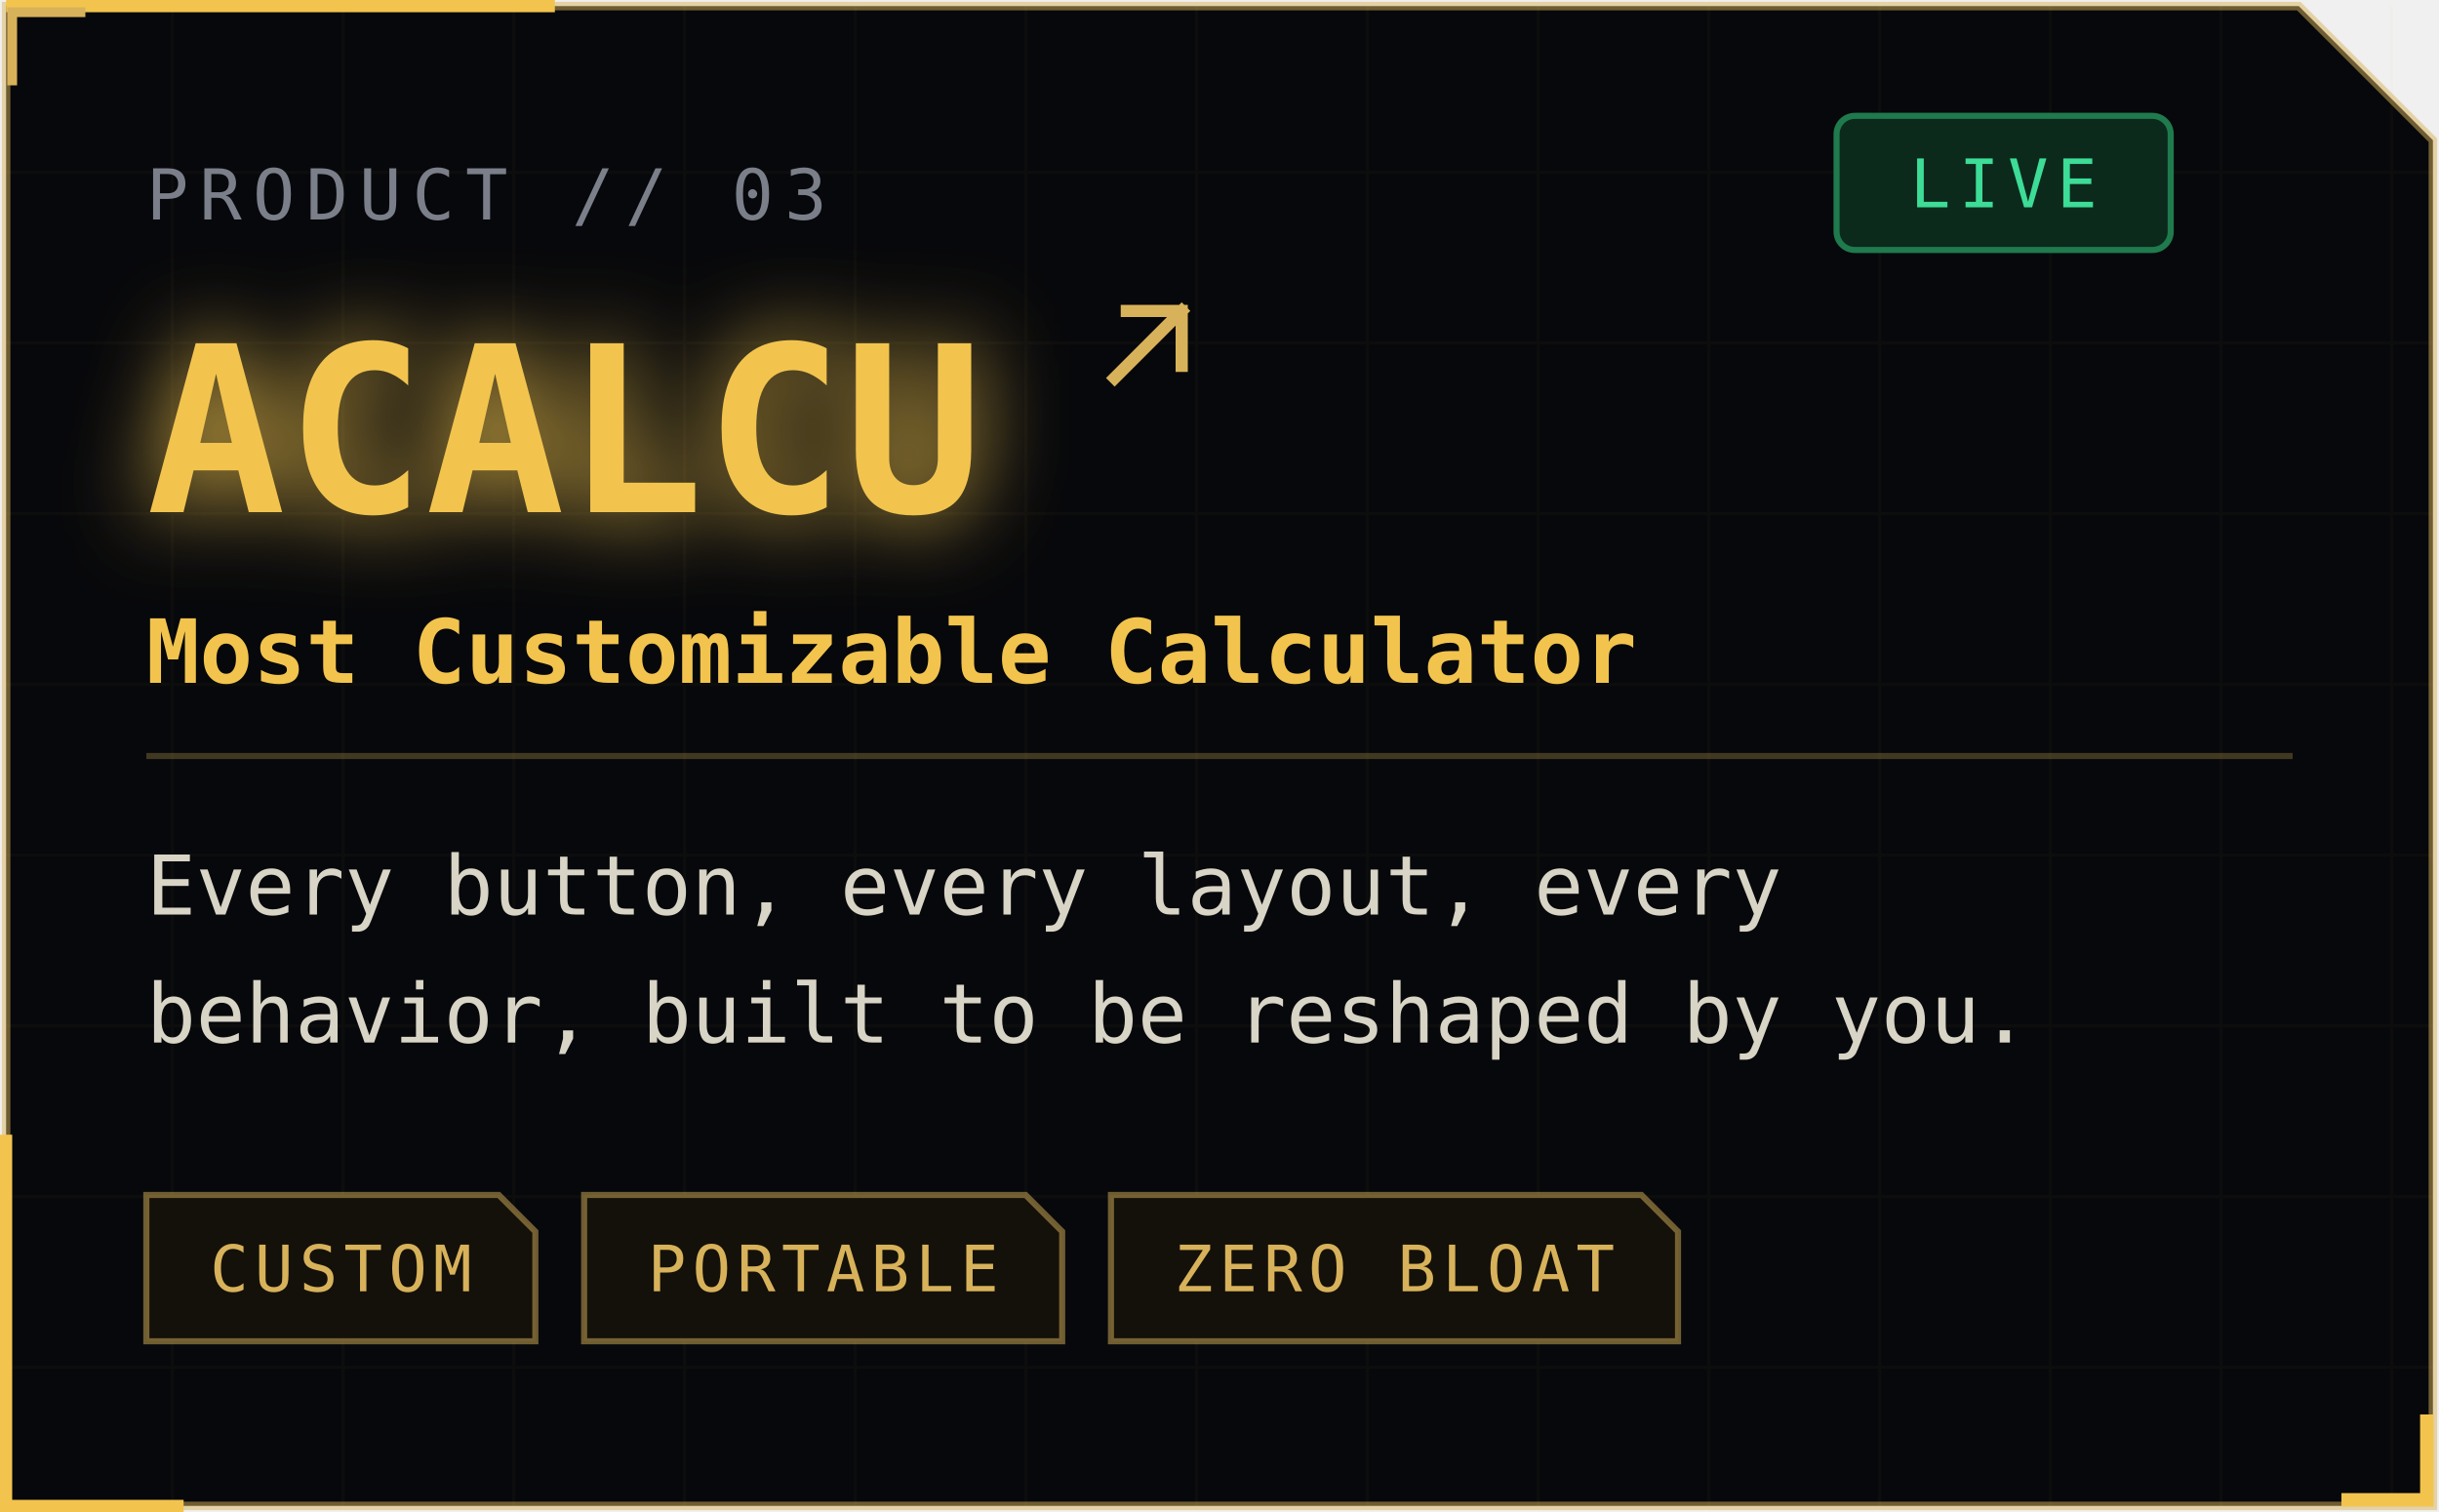
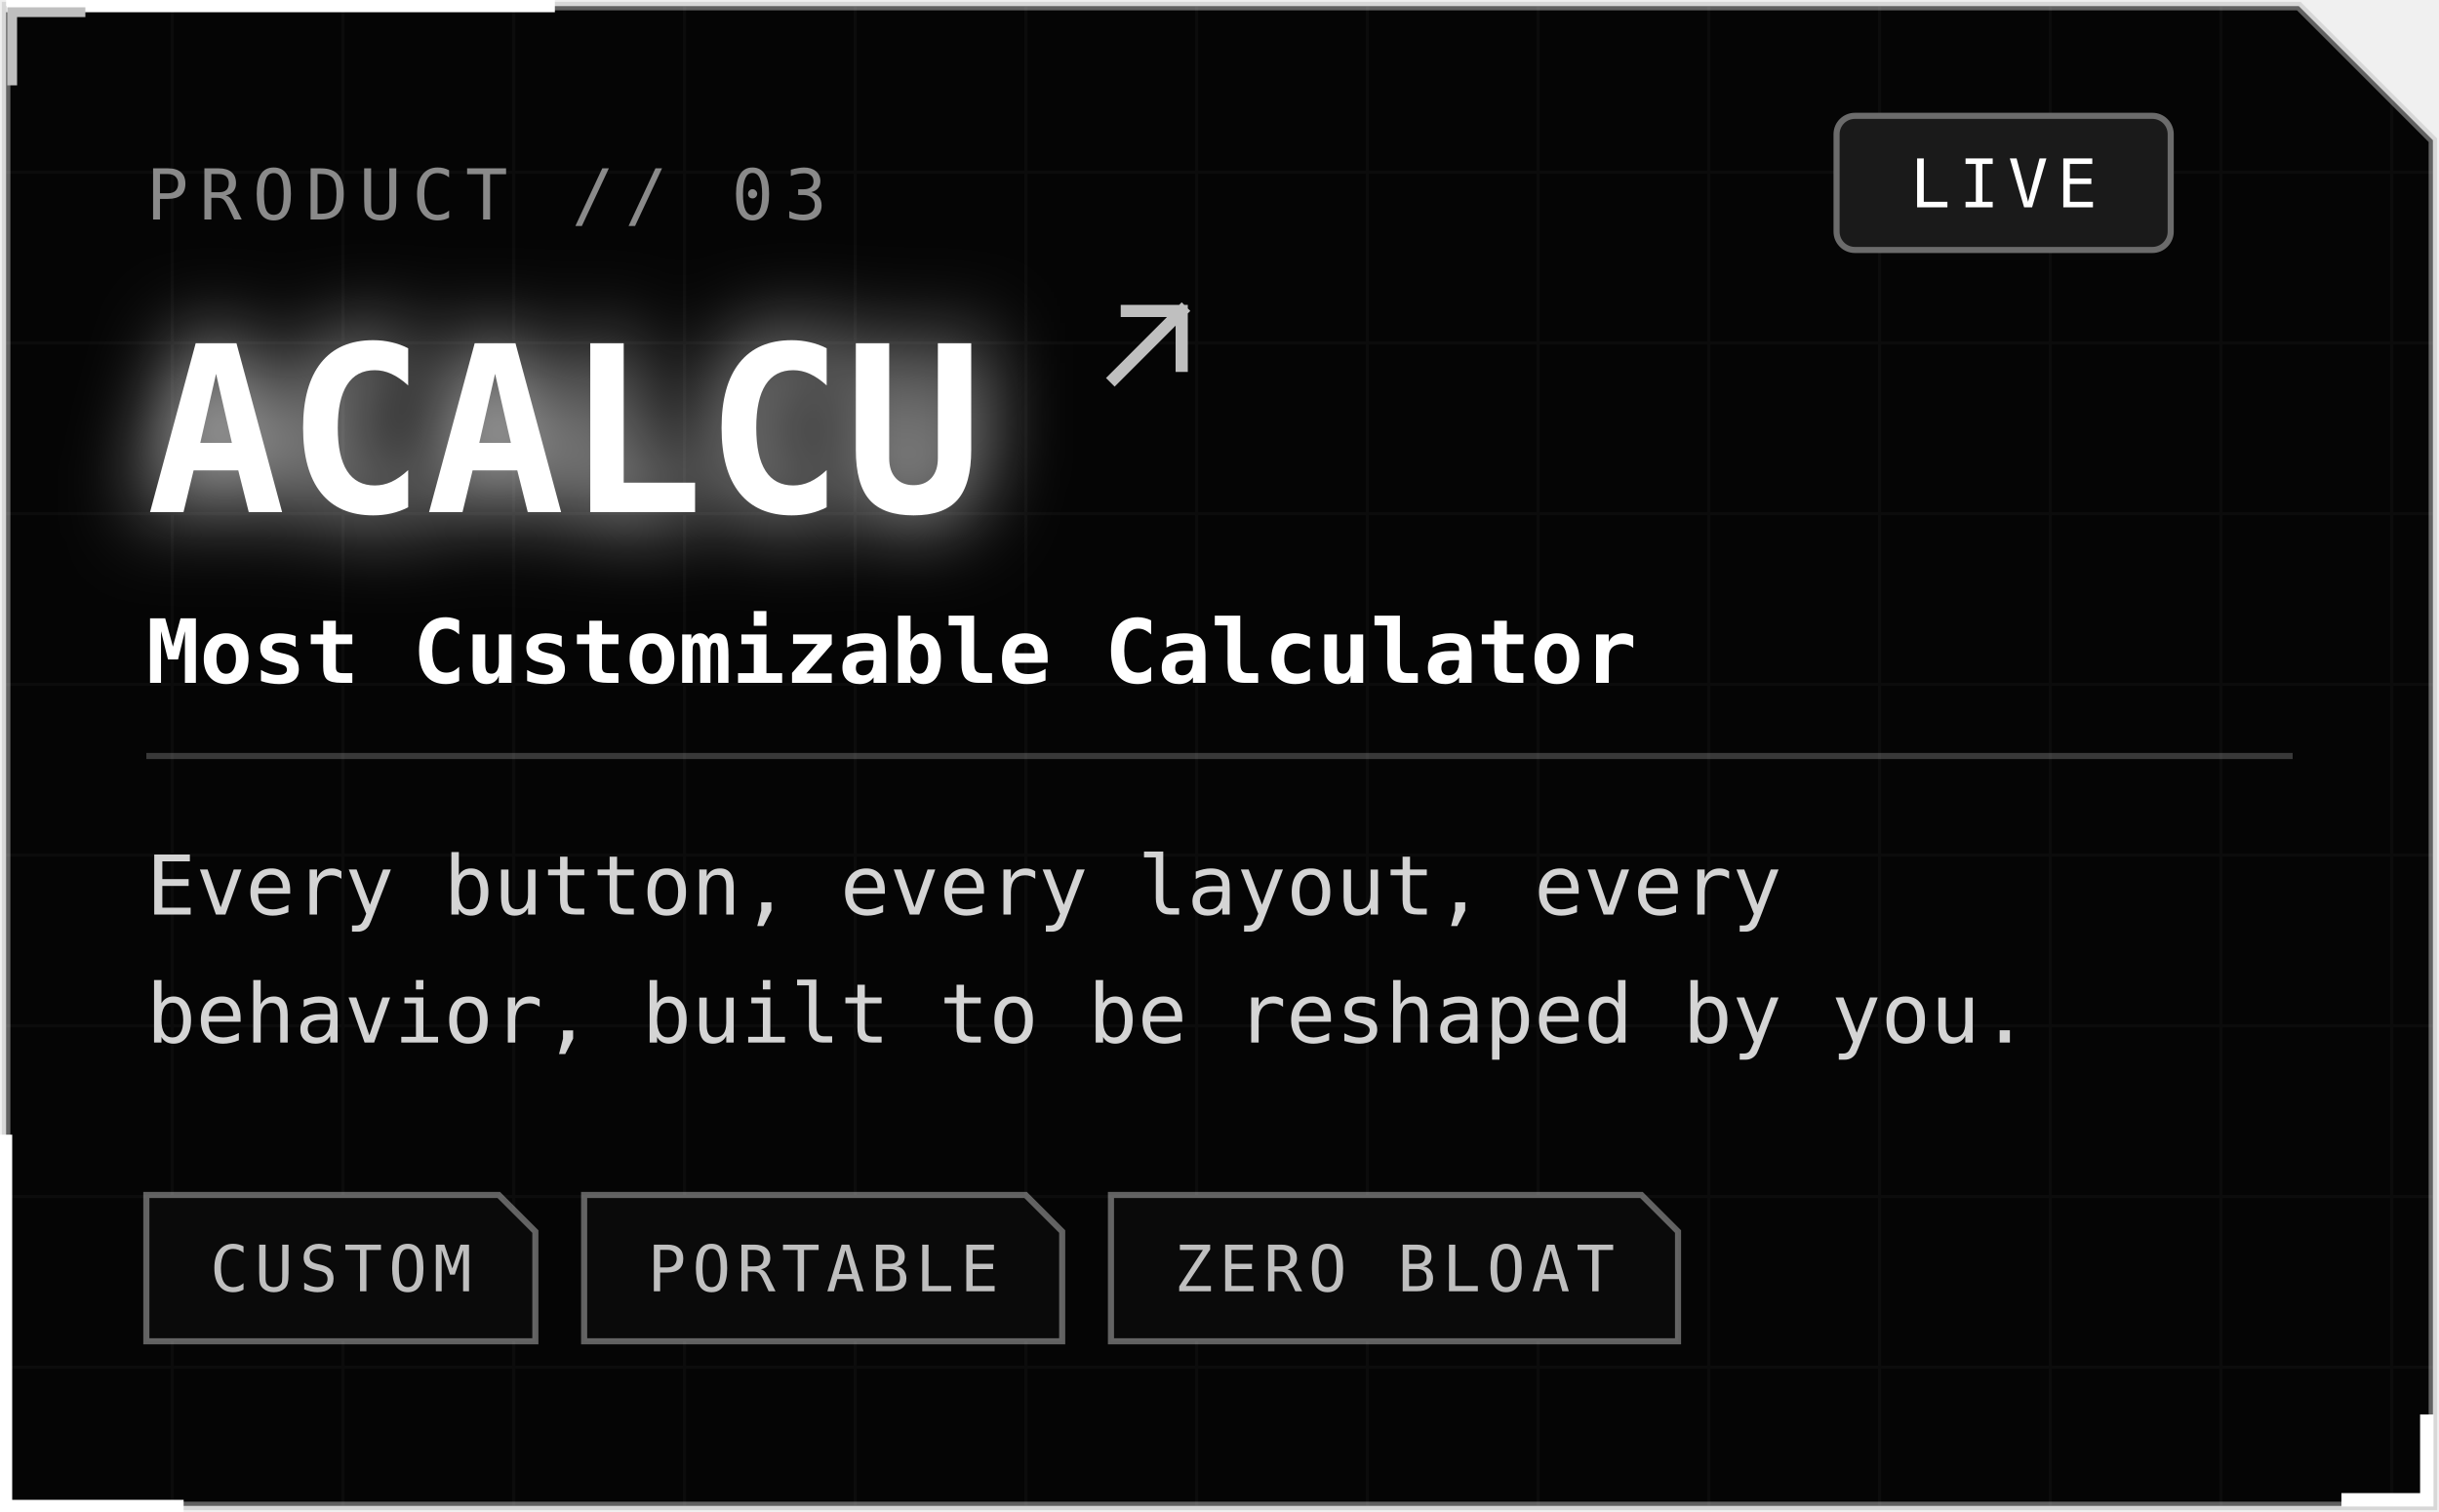
<svg xmlns="http://www.w3.org/2000/svg" width="400" height="248" viewBox="0 0 400 248" role="img" aria-label="ACALCU — Most Customizable Calculator">
  <style>
@keyframes blink{0%,49%{opacity:1}50%,100%{opacity:0}}
@keyframes pulse{0%,100%{opacity:1}50%{opacity:.3}}
@keyframes breathe{0%,100%{opacity:.35}50%{opacity:.8}}
@keyframes fadein{from{opacity:0}to{opacity:1}}
@keyframes rv{from{transform:scaleX(0)}to{transform:scaleX(1)}}
@keyframes dash{from{stroke-dashoffset:1000}to{stroke-dashoffset:0}}
.cur{animation:blink 1.1s steps(1) infinite}
.dot{animation:pulse 2s ease-in-out infinite}
.glow{animation:breathe 3.2s ease-in-out infinite}
.fi{animation:fadein .8s ease both}
.rv{transform-box:fill-box;transform-origin:left center;animation:rv 1.4s steps(30) both}
.run{stroke-dasharray:90 910;animation:dash 7s linear infinite}
@media (prefers-reduced-motion:reduce){*{animation:none!important}}
</style>
  <defs>
    <filter id="blur" x="-20%" y="-60%" width="140%" height="220%">
      <feGaussianBlur stdDeviation="7" />
    </filter>
    <filter id="blur2" x="-30%" y="-60%" width="160%" height="220%">
      <feGaussianBlur stdDeviation="4" />
    </filter>
    <pattern id="grid" width="28" height="28" patternUnits="userSpaceOnUse">
-       <path d="M28 0H0V28" fill="none" stroke="#f2c44e" stroke-opacity="0.045" stroke-width="1" />
+       <path d="M28 0H0V28" fill="none" stroke="#ffffff" stroke-opacity="0.045" stroke-width="1" />
    </pattern>
    <linearGradient id="shine" gradientUnits="userSpaceOnUse" x1="0" y1="0" x2="320" y2="0" spreadMethod="repeat">
-       <stop offset="0" stop-color="#e0b64a" />
-       <stop offset="0.45" stop-color="#f2c44e" />
-       <stop offset="0.5" stop-color="#fff4c9" />
-       <stop offset="0.55" stop-color="#f2c44e" />
-       <stop offset="1" stop-color="#e0b64a" />
+       <stop offset="0" stop-color="#e6e6e6" />
+       <stop offset="0.45" stop-color="#ffffff" />
+       <stop offset="0.5" stop-color="#ffffff" />
+       <stop offset="0.55" stop-color="#ffffff" />
+       <stop offset="1" stop-color="#e6e6e6" />
      <animateTransform attributeName="gradientTransform" type="translate" from="-320 0" to="320 0" dur="5s" repeatCount="indefinite" />
    </linearGradient>
  </defs>
-   <polygon points="1,1 377,1 399,23 399,247 1,247" fill="#07080b" stroke="#d8b25a" stroke-opacity="0.5" stroke-width="1.4" />
+   <polygon points="1,1 377,1 399,23 399,247 1,247" fill="#050505" stroke="#bfbfbf" stroke-opacity="0.5" stroke-width="1.4" />
  <rect x="1" y="1" width="398" height="246" fill="url(#grid)" opacity="0.6" />
-   <polygon points="1,1 377,1 399,23 399,247 1,247" fill="none" stroke="#f2c44e" stroke-width="2" pathLength="1000" class="run" />
-   <path d="M384 246 H398 V232" fill="none" stroke="#f2c44e" stroke-width="2.2" />
-   <path d="M2 14 V2 H14" fill="none" stroke="#d8b25a" stroke-width="1.6" />
-   <text x="24" y="36" font-family="ui-monospace,SFMono-Regular,Menlo,Consolas,'DejaVu Sans Mono','Courier New',monospace" font-size="11.5" letter-spacing="1.8" fill="#7b7f8a">PRODUCT // 03</text>
-   <rect x="301.2" y="19" width="54.8" height="22" rx="3" fill="#0b2a1c" stroke="#1f7a4d" />
-   <text x="328.6" y="34" text-anchor="middle" font-family="ui-monospace,SFMono-Regular,Menlo,Consolas,'DejaVu Sans Mono','Courier New',monospace" font-size="11" letter-spacing="1.4" fill="#3ddc97">LIVE</text>
-   <text x="24" y="84" font-family="ui-monospace,SFMono-Regular,Menlo,Consolas,'DejaVu Sans Mono','Courier New',monospace" font-size="38" font-weight="800" textLength="136.8" lengthAdjust="spacing" fill="#f2c44e" filter="url(#blur)" class="glow">ACALCU</text>
-   <text x="24" y="84" font-family="ui-monospace,SFMono-Regular,Menlo,Consolas,'DejaVu Sans Mono','Courier New',monospace" font-size="38" font-weight="800" textLength="136.8" lengthAdjust="spacing" fill="#f2c44e">ACALCU</text>
-   <path d="M182.8 62 L193.8 51 M184.8 51 H193.8 V60" fill="none" stroke="#d8b25a" stroke-width="2" stroke-linecap="square" />
-   <text x="24" y="112" font-family="ui-monospace,SFMono-Regular,Menlo,Consolas,'DejaVu Sans Mono','Courier New',monospace" font-size="14.5" font-weight="700" fill="#f2c44e">Most Customizable Calculator</text>
-   <line x1="24" y1="124" x2="376" y2="124" stroke="#d8b25a" stroke-opacity="0.28" />
-   <text x="24" y="150" font-family="ui-monospace,SFMono-Regular,Menlo,Consolas,'DejaVu Sans Mono','Courier New',monospace" font-size="13.5" fill="#d8d4c6">Every button, every layout, every</text>
-   <text x="24" y="171" font-family="ui-monospace,SFMono-Regular,Menlo,Consolas,'DejaVu Sans Mono','Courier New',monospace" font-size="13.5" fill="#d8d4c6">behavior, built to be reshaped by you.</text>
-   <polygon points="24,196 81.8,196 87.8,202 87.8,220 24,220" fill="#14110a" stroke="#d8b25a" stroke-opacity="0.5" />
-   <text x="55.9" y="211.8" text-anchor="middle" font-family="ui-monospace,SFMono-Regular,Menlo,Consolas,'DejaVu Sans Mono','Courier New',monospace" font-size="10.5" letter-spacing="1" fill="#d8b25a">CUSTOM</text>
-   <polygon points="95.8,196 168.2,196 174.2,202 174.2,220 95.8,220" fill="#14110a" stroke="#d8b25a" stroke-opacity="0.5" />
-   <text x="135.0" y="211.8" text-anchor="middle" font-family="ui-monospace,SFMono-Regular,Menlo,Consolas,'DejaVu Sans Mono','Courier New',monospace" font-size="10.5" letter-spacing="1" fill="#d8b25a">PORTABLE</text>
-   <polygon points="182.2,196 269.2,196 275.2,202 275.2,220 182.2,220" fill="#14110a" stroke="#d8b25a" stroke-opacity="0.5" />
-   <text x="228.7" y="211.8" text-anchor="middle" font-family="ui-monospace,SFMono-Regular,Menlo,Consolas,'DejaVu Sans Mono','Courier New',monospace" font-size="10.5" letter-spacing="1" fill="#d8b25a">ZERO BLOAT</text>
+   <polygon points="1,1 377,1 399,23 399,247 1,247" fill="none" stroke="#ffffff" stroke-width="2" pathLength="1000" class="run" />
+   <path d="M384 246 H398 V232" fill="none" stroke="#ffffff" stroke-width="2.2" />
+   <path d="M2 14 V2 H14" fill="none" stroke="#bfbfbf" stroke-width="1.6" />
+   <text x="24" y="36" font-family="ui-monospace,SFMono-Regular,Menlo,Consolas,'DejaVu Sans Mono','Courier New',monospace" font-size="11.5" letter-spacing="1.8" fill="#8a8a8a">PRODUCT // 03</text>
+   <rect x="301.2" y="19" width="54.8" height="22" rx="3" fill="#1a1a1a" stroke="#6b6b6b" />
+   <text x="328.6" y="34" text-anchor="middle" font-family="ui-monospace,SFMono-Regular,Menlo,Consolas,'DejaVu Sans Mono','Courier New',monospace" font-size="11" letter-spacing="1.4" fill="#ffffff">LIVE</text>
+   <text x="24" y="84" font-family="ui-monospace,SFMono-Regular,Menlo,Consolas,'DejaVu Sans Mono','Courier New',monospace" font-size="38" font-weight="800" textLength="136.8" lengthAdjust="spacing" fill="#ffffff" filter="url(#blur)" class="glow">ACALCU</text>
+   <text x="24" y="84" font-family="ui-monospace,SFMono-Regular,Menlo,Consolas,'DejaVu Sans Mono','Courier New',monospace" font-size="38" font-weight="800" textLength="136.8" lengthAdjust="spacing" fill="#ffffff">ACALCU</text>
+   <path d="M182.8 62 L193.8 51 M184.8 51 H193.8 V60" fill="none" stroke="#bfbfbf" stroke-width="2" stroke-linecap="square" />
+   <text x="24" y="112" font-family="ui-monospace,SFMono-Regular,Menlo,Consolas,'DejaVu Sans Mono','Courier New',monospace" font-size="14.5" font-weight="700" fill="#ffffff">Most Customizable Calculator</text>
+   <line x1="24" y1="124" x2="376" y2="124" stroke="#bfbfbf" stroke-opacity="0.28" />
+   <text x="24" y="150" font-family="ui-monospace,SFMono-Regular,Menlo,Consolas,'DejaVu Sans Mono','Courier New',monospace" font-size="13.5" fill="#d4d4d4">Every button, every layout, every</text>
+   <text x="24" y="171" font-family="ui-monospace,SFMono-Regular,Menlo,Consolas,'DejaVu Sans Mono','Courier New',monospace" font-size="13.5" fill="#d4d4d4">behavior, built to be reshaped by you.</text>
+   <polygon points="24,196 81.8,196 87.8,202 87.8,220 24,220" fill="#0a0a0a" stroke="#bfbfbf" stroke-opacity="0.5" />
+   <text x="55.9" y="211.8" text-anchor="middle" font-family="ui-monospace,SFMono-Regular,Menlo,Consolas,'DejaVu Sans Mono','Courier New',monospace" font-size="10.5" letter-spacing="1" fill="#bfbfbf">CUSTOM</text>
+   <polygon points="95.8,196 168.2,196 174.2,202 174.2,220 95.8,220" fill="#0a0a0a" stroke="#bfbfbf" stroke-opacity="0.5" />
+   <text x="135.0" y="211.8" text-anchor="middle" font-family="ui-monospace,SFMono-Regular,Menlo,Consolas,'DejaVu Sans Mono','Courier New',monospace" font-size="10.5" letter-spacing="1" fill="#bfbfbf">PORTABLE</text>
+   <polygon points="182.2,196 269.2,196 275.2,202 275.2,220 182.2,220" fill="#0a0a0a" stroke="#bfbfbf" stroke-opacity="0.5" />
+   <text x="228.7" y="211.8" text-anchor="middle" font-family="ui-monospace,SFMono-Regular,Menlo,Consolas,'DejaVu Sans Mono','Courier New',monospace" font-size="10.5" letter-spacing="1" fill="#bfbfbf">ZERO BLOAT</text>
</svg>
